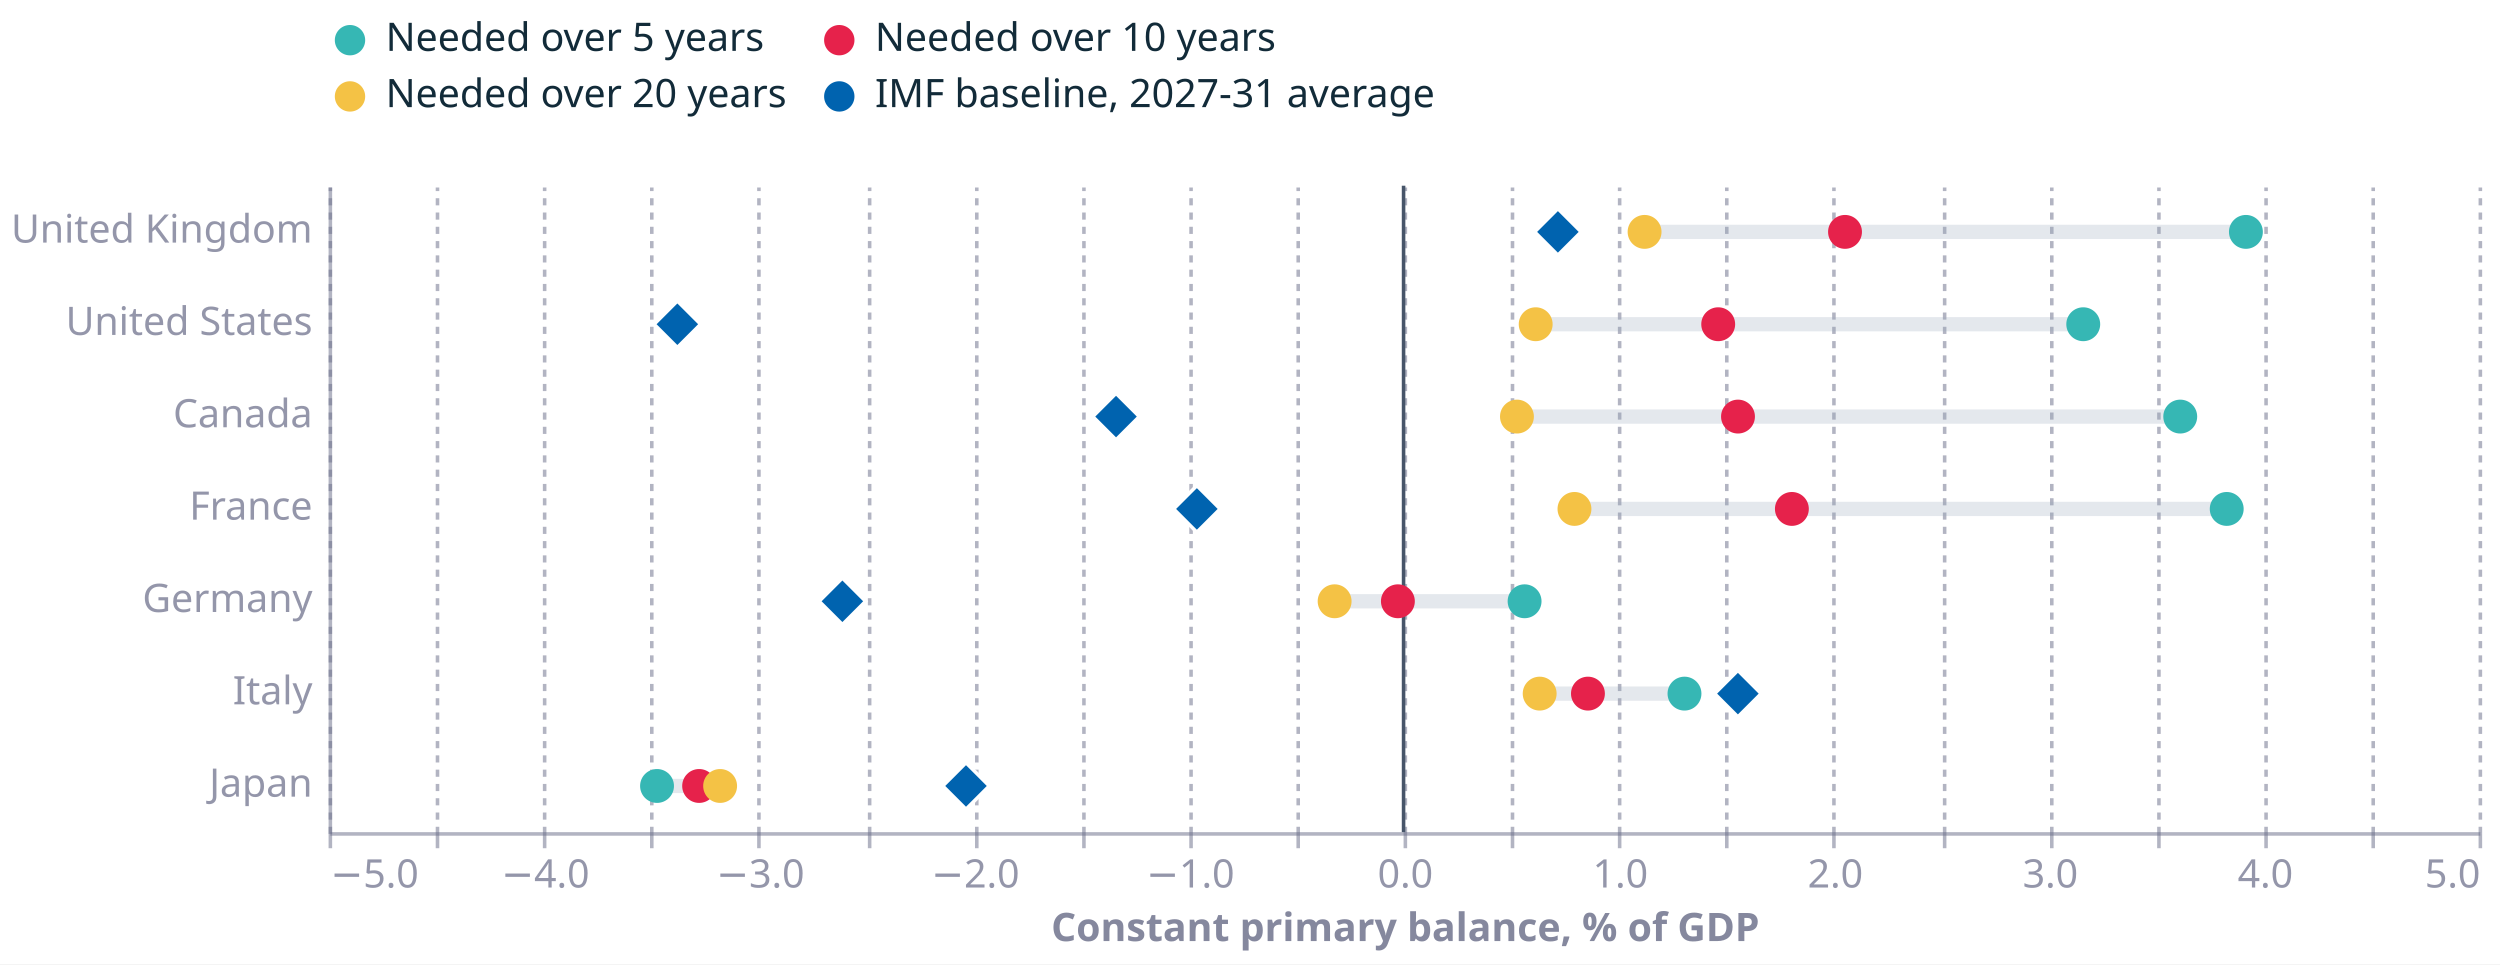
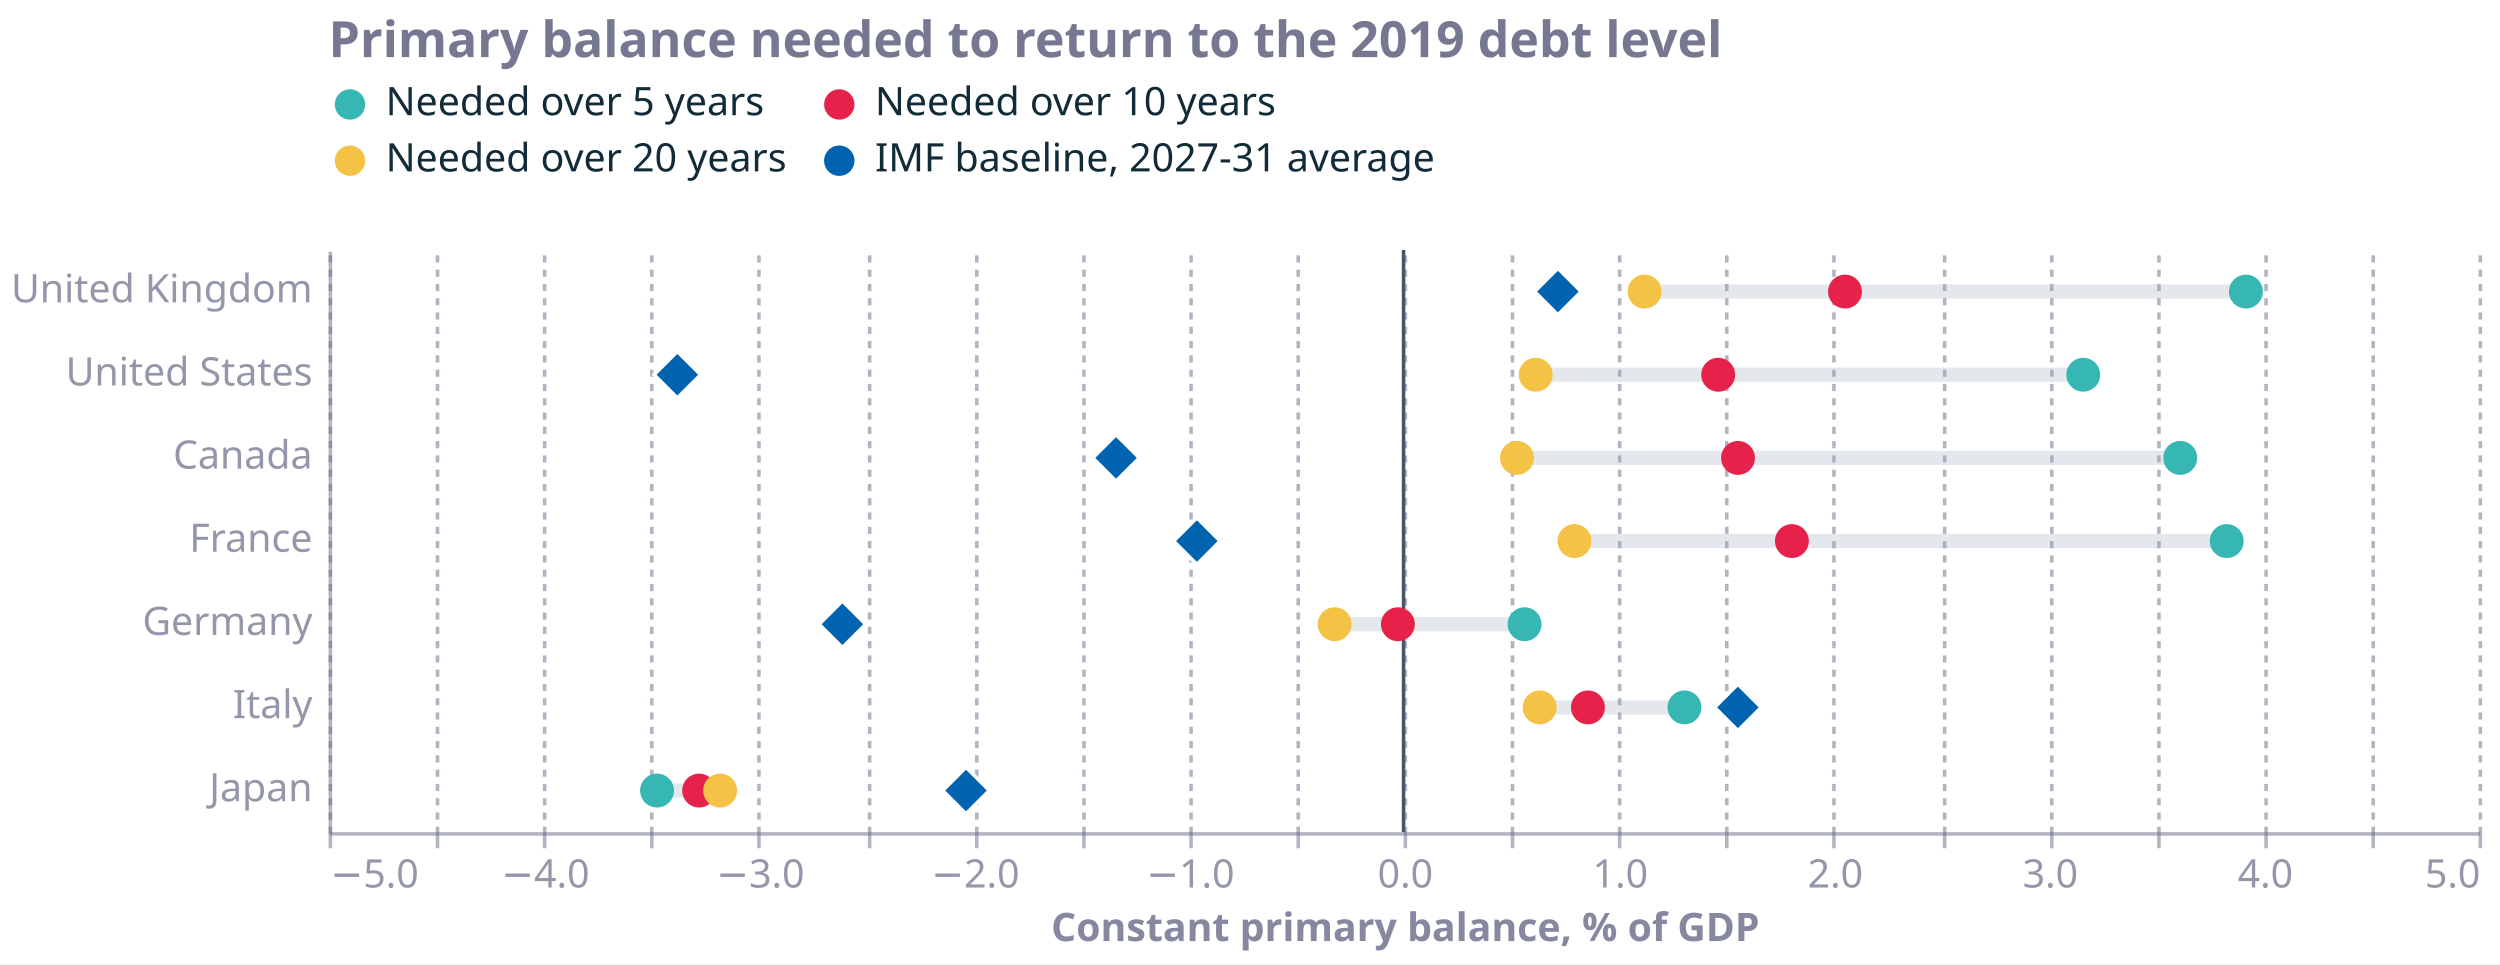
<svg xmlns="http://www.w3.org/2000/svg" version="1.1" class="marks" width="700" height="270" viewBox="0 0 700 270">
  <rect width="700" height="270" fill="white" />
-   <g fill="none" stroke-miterlimit="10" transform="translate(92,52)">
+   <g fill="none" stroke-miterlimit="10" transform="translate(92,70)">
    <g class="mark-group role-frame root" role="graphics-object" aria-roledescription="group mark container">
      <g transform="translate(0,0)">
-         <path class="background" aria-hidden="true" d="M0,0h602v181h-602Z" />
+         <path class="background" aria-hidden="true" d="M0,0h602v163h-602Z" />
        <g>
          <g class="mark-group role-axis" aria-hidden="true">
-             <g transform="translate(0.5,181.5)">
+             <g transform="translate(0.5,163.5)">
              <path class="background" aria-hidden="true" d="M0,0h0v0h0Z" pointer-events="none" />
              <g>
                <g class="mark-rule role-axis-grid" pointer-events="none">
-                   <line transform="translate(0,0)" x2="0" y2="-181" stroke="#676A86" stroke-opacity="0.5" stroke-width="1" stroke-dasharray="2,2" opacity="1" />
-                   <line transform="translate(30,0)" x2="0" y2="-181" stroke="#676A86" stroke-opacity="0.5" stroke-width="1" stroke-dasharray="2,2" opacity="1" />
-                   <line transform="translate(60,0)" x2="0" y2="-181" stroke="#676A86" stroke-opacity="0.5" stroke-width="1" stroke-dasharray="2,2" opacity="1" />
-                   <line transform="translate(90,0)" x2="0" y2="-181" stroke="#676A86" stroke-opacity="0.5" stroke-width="1" stroke-dasharray="2,2" opacity="1" />
-                   <line transform="translate(120,0)" x2="0" y2="-181" stroke="#676A86" stroke-opacity="0.5" stroke-width="1" stroke-dasharray="2,2" opacity="1" />
-                   <line transform="translate(151,0)" x2="0" y2="-181" stroke="#676A86" stroke-opacity="0.5" stroke-width="1" stroke-dasharray="2,2" opacity="1" />
-                   <line transform="translate(181,0)" x2="0" y2="-181" stroke="#676A86" stroke-opacity="0.5" stroke-width="1" stroke-dasharray="2,2" opacity="1" />
-                   <line transform="translate(211,0)" x2="0" y2="-181" stroke="#676A86" stroke-opacity="0.5" stroke-width="1" stroke-dasharray="2,2" opacity="1" />
-                   <line transform="translate(241,0)" x2="0" y2="-181" stroke="#676A86" stroke-opacity="0.5" stroke-width="1" stroke-dasharray="2,2" opacity="1" />
-                   <line transform="translate(271,0)" x2="0" y2="-181" stroke="#676A86" stroke-opacity="0.5" stroke-width="1" stroke-dasharray="2,2" opacity="1" />
-                   <line transform="translate(301,0)" x2="0" y2="-181" stroke="#676A86" stroke-opacity="0.5" stroke-width="1" stroke-dasharray="2,2" opacity="1" />
-                   <line transform="translate(331,0)" x2="0" y2="-181" stroke="#676A86" stroke-opacity="0.5" stroke-width="1" stroke-dasharray="2,2" opacity="1" />
-                   <line transform="translate(361,0)" x2="0" y2="-181" stroke="#676A86" stroke-opacity="0.5" stroke-width="1" stroke-dasharray="2,2" opacity="1" />
-                   <line transform="translate(391,0)" x2="0" y2="-181" stroke="#676A86" stroke-opacity="0.5" stroke-width="1" stroke-dasharray="2,2" opacity="1" />
-                   <line transform="translate(421,0)" x2="0" y2="-181" stroke="#676A86" stroke-opacity="0.5" stroke-width="1" stroke-dasharray="2,2" opacity="1" />
-                   <line transform="translate(452,0)" x2="0" y2="-181" stroke="#676A86" stroke-opacity="0.5" stroke-width="1" stroke-dasharray="2,2" opacity="1" />
-                   <line transform="translate(482,0)" x2="0" y2="-181" stroke="#676A86" stroke-opacity="0.5" stroke-width="1" stroke-dasharray="2,2" opacity="1" />
-                   <line transform="translate(512,0)" x2="0" y2="-181" stroke="#676A86" stroke-opacity="0.5" stroke-width="1" stroke-dasharray="2,2" opacity="1" />
-                   <line transform="translate(542,0)" x2="0" y2="-181" stroke="#676A86" stroke-opacity="0.5" stroke-width="1" stroke-dasharray="2,2" opacity="1" />
-                   <line transform="translate(572,0)" x2="0" y2="-181" stroke="#676A86" stroke-opacity="0.5" stroke-width="1" stroke-dasharray="2,2" opacity="1" />
-                   <line transform="translate(602,0)" x2="0" y2="-181" stroke="#676A86" stroke-opacity="0.5" stroke-width="1" stroke-dasharray="2,2" opacity="1" />
+                   <line transform="translate(0,0)" x2="0" y2="-163" stroke="#676A86" stroke-opacity="0.5" stroke-width="1" stroke-dasharray="2,2" opacity="1" />
+                   <line transform="translate(30,0)" x2="0" y2="-163" stroke="#676A86" stroke-opacity="0.5" stroke-width="1" stroke-dasharray="2,2" opacity="1" />
+                   <line transform="translate(60,0)" x2="0" y2="-163" stroke="#676A86" stroke-opacity="0.5" stroke-width="1" stroke-dasharray="2,2" opacity="1" />
+                   <line transform="translate(90,0)" x2="0" y2="-163" stroke="#676A86" stroke-opacity="0.5" stroke-width="1" stroke-dasharray="2,2" opacity="1" />
+                   <line transform="translate(120,0)" x2="0" y2="-163" stroke="#676A86" stroke-opacity="0.5" stroke-width="1" stroke-dasharray="2,2" opacity="1" />
+                   <line transform="translate(151,0)" x2="0" y2="-163" stroke="#676A86" stroke-opacity="0.5" stroke-width="1" stroke-dasharray="2,2" opacity="1" />
+                   <line transform="translate(181,0)" x2="0" y2="-163" stroke="#676A86" stroke-opacity="0.5" stroke-width="1" stroke-dasharray="2,2" opacity="1" />
+                   <line transform="translate(211,0)" x2="0" y2="-163" stroke="#676A86" stroke-opacity="0.5" stroke-width="1" stroke-dasharray="2,2" opacity="1" />
+                   <line transform="translate(241,0)" x2="0" y2="-163" stroke="#676A86" stroke-opacity="0.5" stroke-width="1" stroke-dasharray="2,2" opacity="1" />
+                   <line transform="translate(271,0)" x2="0" y2="-163" stroke="#676A86" stroke-opacity="0.5" stroke-width="1" stroke-dasharray="2,2" opacity="1" />
+                   <line transform="translate(301,0)" x2="0" y2="-163" stroke="#676A86" stroke-opacity="0.5" stroke-width="1" stroke-dasharray="2,2" opacity="1" />
+                   <line transform="translate(331,0)" x2="0" y2="-163" stroke="#676A86" stroke-opacity="0.5" stroke-width="1" stroke-dasharray="2,2" opacity="1" />
+                   <line transform="translate(361,0)" x2="0" y2="-163" stroke="#676A86" stroke-opacity="0.5" stroke-width="1" stroke-dasharray="2,2" opacity="1" />
+                   <line transform="translate(391,0)" x2="0" y2="-163" stroke="#676A86" stroke-opacity="0.5" stroke-width="1" stroke-dasharray="2,2" opacity="1" />
+                   <line transform="translate(421,0)" x2="0" y2="-163" stroke="#676A86" stroke-opacity="0.5" stroke-width="1" stroke-dasharray="2,2" opacity="1" />
+                   <line transform="translate(452,0)" x2="0" y2="-163" stroke="#676A86" stroke-opacity="0.5" stroke-width="1" stroke-dasharray="2,2" opacity="1" />
+                   <line transform="translate(482,0)" x2="0" y2="-163" stroke="#676A86" stroke-opacity="0.5" stroke-width="1" stroke-dasharray="2,2" opacity="1" />
+                   <line transform="translate(512,0)" x2="0" y2="-163" stroke="#676A86" stroke-opacity="0.5" stroke-width="1" stroke-dasharray="2,2" opacity="1" />
+                   <line transform="translate(542,0)" x2="0" y2="-163" stroke="#676A86" stroke-opacity="0.5" stroke-width="1" stroke-dasharray="2,2" opacity="1" />
+                   <line transform="translate(572,0)" x2="0" y2="-163" stroke="#676A86" stroke-opacity="0.5" stroke-width="1" stroke-dasharray="2,2" opacity="1" />
+                   <line transform="translate(602,0)" x2="0" y2="-163" stroke="#676A86" stroke-opacity="0.5" stroke-width="1" stroke-dasharray="2,2" opacity="1" />
                </g>
              </g>
              <path class="foreground" aria-hidden="true" d="" pointer-events="none" display="none" />
            </g>
          </g>
          <g class="mark-group role-axis" role="graphics-symbol" aria-roledescription="axis" aria-label="X-axis titled 'Constant primary balance, % of GDP' for a linear scale with values from −5 to 5">
-             <g transform="translate(0.5,181.5)">
+             <g transform="translate(0.5,163.5)">
              <path class="background" aria-hidden="true" d="M0,0h0v0h0Z" pointer-events="none" />
              <g>
                <g class="mark-rule role-axis-tick" pointer-events="none">
                  <line transform="translate(0,0)" x2="0" y2="4" stroke="#676A86" stroke-opacity="0.5" stroke-width="1" opacity="1" />
                  <line transform="translate(30,0)" x2="0" y2="4" stroke="#676A86" stroke-opacity="0.5" stroke-width="1" opacity="1" />
                  <line transform="translate(60,0)" x2="0" y2="4" stroke="#676A86" stroke-opacity="0.5" stroke-width="1" opacity="1" />
                  <line transform="translate(90,0)" x2="0" y2="4" stroke="#676A86" stroke-opacity="0.5" stroke-width="1" opacity="1" />
                  <line transform="translate(120,0)" x2="0" y2="4" stroke="#676A86" stroke-opacity="0.5" stroke-width="1" opacity="1" />
                  <line transform="translate(151,0)" x2="0" y2="4" stroke="#676A86" stroke-opacity="0.5" stroke-width="1" opacity="1" />
                  <line transform="translate(181,0)" x2="0" y2="4" stroke="#676A86" stroke-opacity="0.5" stroke-width="1" opacity="1" />
                  <line transform="translate(211,0)" x2="0" y2="4" stroke="#676A86" stroke-opacity="0.5" stroke-width="1" opacity="1" />
                  <line transform="translate(241,0)" x2="0" y2="4" stroke="#676A86" stroke-opacity="0.5" stroke-width="1" opacity="1" />
                  <line transform="translate(271,0)" x2="0" y2="4" stroke="#676A86" stroke-opacity="0.5" stroke-width="1" opacity="1" />
                  <line transform="translate(301,0)" x2="0" y2="4" stroke="#676A86" stroke-opacity="0.5" stroke-width="1" opacity="1" />
                  <line transform="translate(331,0)" x2="0" y2="4" stroke="#676A86" stroke-opacity="0.5" stroke-width="1" opacity="1" />
                  <line transform="translate(361,0)" x2="0" y2="4" stroke="#676A86" stroke-opacity="0.5" stroke-width="1" opacity="1" />
                  <line transform="translate(391,0)" x2="0" y2="4" stroke="#676A86" stroke-opacity="0.5" stroke-width="1" opacity="1" />
                  <line transform="translate(421,0)" x2="0" y2="4" stroke="#676A86" stroke-opacity="0.5" stroke-width="1" opacity="1" />
                  <line transform="translate(452,0)" x2="0" y2="4" stroke="#676A86" stroke-opacity="0.5" stroke-width="1" opacity="1" />
                  <line transform="translate(482,0)" x2="0" y2="4" stroke="#676A86" stroke-opacity="0.5" stroke-width="1" opacity="1" />
                  <line transform="translate(512,0)" x2="0" y2="4" stroke="#676A86" stroke-opacity="0.5" stroke-width="1" opacity="1" />
                  <line transform="translate(542,0)" x2="0" y2="4" stroke="#676A86" stroke-opacity="0.5" stroke-width="1" opacity="1" />
                  <line transform="translate(572,0)" x2="0" y2="4" stroke="#676A86" stroke-opacity="0.5" stroke-width="1" opacity="1" />
                  <line transform="translate(602,0)" x2="0" y2="4" stroke="#676A86" stroke-opacity="0.5" stroke-width="1" opacity="1" />
                </g>
                <g class="mark-text role-axis-label" pointer-events="none">
                  <text text-anchor="start" transform="translate(0,15)" font-family="Circular Std" font-size="11px" fill="#676A86" fill-opacity="0.7" opacity="1">−5.0</text>
                  <text text-anchor="middle" transform="translate(30.1,15)" font-family="Circular Std" font-size="11px" fill="#676A86" fill-opacity="0.7" opacity="0">−4.5</text>
                  <text text-anchor="middle" transform="translate(60.2,15)" font-family="Circular Std" font-size="11px" fill="#676A86" fill-opacity="0.7" opacity="1">−4.0</text>
                  <text text-anchor="middle" transform="translate(90.3,15)" font-family="Circular Std" font-size="11px" fill="#676A86" fill-opacity="0.7" opacity="0">−3.5</text>
                  <text text-anchor="middle" transform="translate(120.4,15)" font-family="Circular Std" font-size="11px" fill="#676A86" fill-opacity="0.7" opacity="1">−3.0</text>
                  <text text-anchor="middle" transform="translate(150.5,15)" font-family="Circular Std" font-size="11px" fill="#676A86" fill-opacity="0.7" opacity="0">−2.5</text>
                  <text text-anchor="middle" transform="translate(180.6,15)" font-family="Circular Std" font-size="11px" fill="#676A86" fill-opacity="0.7" opacity="1">−2.0</text>
                  <text text-anchor="middle" transform="translate(210.7,15)" font-family="Circular Std" font-size="11px" fill="#676A86" fill-opacity="0.7" opacity="0">−1.5</text>
                  <text text-anchor="middle" transform="translate(240.8,15)" font-family="Circular Std" font-size="11px" fill="#676A86" fill-opacity="0.7" opacity="1">−1.0</text>
                  <text text-anchor="middle" transform="translate(270.9,15)" font-family="Circular Std" font-size="11px" fill="#676A86" fill-opacity="0.7" opacity="0">−0.5</text>
                  <text text-anchor="middle" transform="translate(301,15)" font-family="Circular Std" font-size="11px" fill="#676A86" fill-opacity="0.7" opacity="1">0.0</text>
                  <text text-anchor="middle" transform="translate(331.1,15)" font-family="Circular Std" font-size="11px" fill="#676A86" fill-opacity="0.7" opacity="0">0.5</text>
                  <text text-anchor="middle" transform="translate(361.2,15)" font-family="Circular Std" font-size="11px" fill="#676A86" fill-opacity="0.7" opacity="1">1.0</text>
                  <text text-anchor="middle" transform="translate(391.3,15)" font-family="Circular Std" font-size="11px" fill="#676A86" fill-opacity="0.7" opacity="0">1.5</text>
                  <text text-anchor="middle" transform="translate(421.4,15)" font-family="Circular Std" font-size="11px" fill="#676A86" fill-opacity="0.7" opacity="1">2.0</text>
                  <text text-anchor="middle" transform="translate(451.5,15)" font-family="Circular Std" font-size="11px" fill="#676A86" fill-opacity="0.7" opacity="0">2.5</text>
                  <text text-anchor="middle" transform="translate(481.6,15)" font-family="Circular Std" font-size="11px" fill="#676A86" fill-opacity="0.7" opacity="1">3.0</text>
                  <text text-anchor="middle" transform="translate(511.7,15)" font-family="Circular Std" font-size="11px" fill="#676A86" fill-opacity="0.7" opacity="0">3.5</text>
                  <text text-anchor="middle" transform="translate(541.8,15)" font-family="Circular Std" font-size="11px" fill="#676A86" fill-opacity="0.7" opacity="1">4.0</text>
                  <text text-anchor="middle" transform="translate(571.9,15)" font-family="Circular Std" font-size="11px" fill="#676A86" fill-opacity="0.7" opacity="0">4.5</text>
                  <text text-anchor="end" transform="translate(602,15)" font-family="Circular Std" font-size="11px" fill="#676A86" fill-opacity="0.7" opacity="1">5.0</text>
                </g>
                <g class="mark-rule role-axis-domain" pointer-events="none">
                  <line transform="translate(0,0)" x2="602" y2="0" stroke="#676A86" stroke-opacity="0.5" stroke-width="1" opacity="1" />
                </g>
                <g class="mark-text role-axis-title" pointer-events="none">
                  <text text-anchor="middle" transform="translate(301,30)" font-family="Circular Std" font-size="11px" font-weight="bold" fill="#676A86" fill-opacity="0.8" opacity="1">Constant primary balance, % of GDP</text>
                </g>
              </g>
              <path class="foreground" aria-hidden="true" d="" pointer-events="none" display="none" />
            </g>
          </g>
          <g class="mark-group role-axis" role="graphics-symbol" aria-roledescription="axis" aria-label="Y-axis for a discrete scale with 7 values: United Kingdom, United States, Canada, France, Germany, Italy, Japan">
            <g transform="translate(0.5,0.5)">
              <path class="background" aria-hidden="true" d="M0,0h0v0h0Z" pointer-events="none" />
              <g>
                <g class="mark-text role-axis-label" pointer-events="none">
-                   <text text-anchor="end" transform="translate(-5,15.42857)" font-family="Circular Std" font-size="11px" fill="#676A86" fill-opacity="0.7" opacity="1">United Kingdom</text>
-                   <text text-anchor="end" transform="translate(-5,41.28571)" font-family="Circular Std" font-size="11px" fill="#676A86" fill-opacity="0.7" opacity="1">United States</text>
-                   <text text-anchor="end" transform="translate(-5,67.14286)" font-family="Circular Std" font-size="11px" fill="#676A86" fill-opacity="0.7" opacity="1">Canada</text>
-                   <text text-anchor="end" transform="translate(-5,93)" font-family="Circular Std" font-size="11px" fill="#676A86" fill-opacity="0.7" opacity="1">France</text>
-                   <text text-anchor="end" transform="translate(-5,118.8571)" font-family="Circular Std" font-size="11px" fill="#676A86" fill-opacity="0.7" opacity="1">Germany</text>
-                   <text text-anchor="end" transform="translate(-5,144.7143)" font-family="Circular Std" font-size="11px" fill="#676A86" fill-opacity="0.7" opacity="1">Italy</text>
-                   <text text-anchor="end" transform="translate(-5,170.5714)" font-family="Circular Std" font-size="11px" fill="#676A86" fill-opacity="0.7" opacity="1">Japan</text>
+                   <text text-anchor="end" transform="translate(-5,14.14286)" font-family="Circular Std" font-size="11px" fill="#676A86" fill-opacity="0.7" opacity="1">United Kingdom</text>
+                   <text text-anchor="end" transform="translate(-5,37.42857)" font-family="Circular Std" font-size="11px" fill="#676A86" fill-opacity="0.7" opacity="1">United States</text>
+                   <text text-anchor="end" transform="translate(-5,60.71429)" font-family="Circular Std" font-size="11px" fill="#676A86" fill-opacity="0.7" opacity="1">Canada</text>
+                   <text text-anchor="end" transform="translate(-5,84)" font-family="Circular Std" font-size="11px" fill="#676A86" fill-opacity="0.7" opacity="1">France</text>
+                   <text text-anchor="end" transform="translate(-5,107.2857)" font-family="Circular Std" font-size="11px" fill="#676A86" fill-opacity="0.7" opacity="1">Germany</text>
+                   <text text-anchor="end" transform="translate(-5,130.5714)" font-family="Circular Std" font-size="11px" fill="#676A86" fill-opacity="0.7" opacity="1">Italy</text>
+                   <text text-anchor="end" transform="translate(-5,153.8571)" font-family="Circular Std" font-size="11px" fill="#676A86" fill-opacity="0.7" opacity="1">Japan</text>
                </g>
                <g class="mark-rule role-axis-domain" pointer-events="none">
-                   <line transform="translate(0,0)" x2="0" y2="181" stroke="#676A86" stroke-opacity="0.5" stroke-width="1" opacity="1" />
+                   <line transform="translate(0,0)" x2="0" y2="163" stroke="#676A86" stroke-opacity="0.5" stroke-width="1" opacity="1" />
                </g>
              </g>
              <path class="foreground" aria-hidden="true" d="" pointer-events="none" display="none" />
            </g>
          </g>
          <g class="mark-rule role-mark layer_0_marks" role="graphics-object" aria-roledescription="rule mark container">
-             <line aria-label="Constant primary balance, % of GDP: 0.527323774206; country: Canada; hi: 3.61238774505" role="graphics-symbol" aria-roledescription="rule mark" transform="translate(332.7449,64.64286)" x2="185.721" y2="0" stroke="#94a3b8" stroke-width="4" opacity="0.25" />
-             <line aria-label="Constant primary balance, % of GDP: 0.794860467106; country: France; hi: 3.82862122598" role="graphics-symbol" aria-roledescription="rule mark" transform="translate(348.8506,90.5)" x2="182.632" y2="0" stroke="#94a3b8" stroke-width="4" opacity="0.25" />
-             <line aria-label="Constant primary balance, % of GDP: −0.320706928189; country: Germany; hi: 0.562848182534" role="graphics-symbol" aria-roledescription="rule mark" transform="translate(281.6934,116.3571)" x2="53.19" y2="0" stroke="#94a3b8" stroke-width="4" opacity="0.25" />
-             <line aria-label="Constant primary balance, % of GDP: 0.633029287396; country: Italy; hi: 1.30658731817" role="graphics-symbol" aria-roledescription="rule mark" transform="translate(339.1084,142.2143)" x2="40.548" y2="0" stroke="#94a3b8" stroke-width="4" opacity="0.25" />
-             <line aria-label="Constant primary balance, % of GDP: −3.47229407888; country: Japan; hi: −3.17883011137" role="graphics-symbol" aria-roledescription="rule mark" transform="translate(91.9679,168.0714)" x2="17.667" y2="0" stroke="#94a3b8" stroke-width="4" opacity="0.25" />
-             <line aria-label="Constant primary balance, % of GDP: 1.12095714919; country: United Kingdom; hi: 3.91785737498" role="graphics-symbol" aria-roledescription="rule mark" transform="translate(368.4816,12.92857)" x2="168.373" y2="0" stroke="#94a3b8" stroke-width="4" opacity="0.25" />
-             <line aria-label="Constant primary balance, % of GDP: 0.614497333544; country: United States; hi: 3.16126202078" role="graphics-symbol" aria-roledescription="rule mark" transform="translate(337.9927,38.78571)" x2="153.315" y2="0" stroke="#94a3b8" stroke-width="4" opacity="0.25" />
+             <line aria-label="Constant primary balance, % of GDP: 0.527323774206; country: Canada; hi: 3.61238774505" role="graphics-symbol" aria-roledescription="rule mark" transform="translate(332.7449,58.21429)" x2="185.721" y2="0" stroke="#94a3b8" stroke-width="4" opacity="0.25" />
+             <line aria-label="Constant primary balance, % of GDP: 0.794860467106; country: France; hi: 3.82862122598" role="graphics-symbol" aria-roledescription="rule mark" transform="translate(348.8506,81.5)" x2="182.632" y2="0" stroke="#94a3b8" stroke-width="4" opacity="0.25" />
+             <line aria-label="Constant primary balance, % of GDP: −0.320706928189; country: Germany; hi: 0.562848182534" role="graphics-symbol" aria-roledescription="rule mark" transform="translate(281.6934,104.7857)" x2="53.19" y2="0" stroke="#94a3b8" stroke-width="4" opacity="0.25" />
+             <line aria-label="Constant primary balance, % of GDP: 0.633029287396; country: Italy; hi: 1.30658731817" role="graphics-symbol" aria-roledescription="rule mark" transform="translate(339.1084,128.0714)" x2="40.548" y2="0" stroke="#94a3b8" stroke-width="4" opacity="0.25" />
+             <line aria-label="Constant primary balance, % of GDP: −3.47229407888; country: Japan; hi: −3.17883011137" role="graphics-symbol" aria-roledescription="rule mark" transform="translate(91.9679,151.3571)" x2="17.667" y2="0" stroke="#94a3b8" stroke-width="4" opacity="0.25" />
+             <line aria-label="Constant primary balance, % of GDP: 1.12095714919; country: United Kingdom; hi: 3.91785737498" role="graphics-symbol" aria-roledescription="rule mark" transform="translate(368.4816,11.64286)" x2="168.373" y2="0" stroke="#94a3b8" stroke-width="4" opacity="0.25" />
+             <line aria-label="Constant primary balance, % of GDP: 0.614497333544; country: United States; hi: 3.16126202078" role="graphics-symbol" aria-roledescription="rule mark" transform="translate(337.9927,34.92857)" x2="153.315" y2="0" stroke="#94a3b8" stroke-width="4" opacity="0.25" />
          </g>
          <g class="mark-rule role-mark layer_1_marks" role="graphics-object" aria-roledescription="rule mark container">
-             <line aria-label="x: 0" role="graphics-symbol" aria-roledescription="rule mark" transform="translate(301,0)" x2="0" y2="181" stroke="#475569" stroke-width="1" />
+             <line aria-label="x: 0" role="graphics-symbol" aria-roledescription="rule mark" transform="translate(301,0)" x2="0" y2="163" stroke="#475569" stroke-width="1" />
          </g>
          <g class="mark-symbol role-mark layer_2_marks" role="graphics-object" aria-roledescription="symbol mark container">
-             <path aria-label="v: 3.61238774505; country: Canada; what: Needed over 5 years" role="graphics-symbol" aria-roledescription="point" transform="translate(518.4657,64.64286)" d="M4.743,0A4.743,4.743,0,1,1,-4.743,0A4.743,4.743,0,1,1,4.743,0" fill="#36B7B4" stroke-width="2" opacity="1" />
-             <path aria-label="v: 3.82862122598; country: France; what: Needed over 5 years" role="graphics-symbol" aria-roledescription="point" transform="translate(531.483,90.5)" d="M4.743,0A4.743,4.743,0,1,1,-4.743,0A4.743,4.743,0,1,1,4.743,0" fill="#36B7B4" stroke-width="2" opacity="1" />
-             <path aria-label="v: 0.562848182534; country: Germany; what: Needed over 5 years" role="graphics-symbol" aria-roledescription="point" transform="translate(334.8835,116.3571)" d="M4.743,0A4.743,4.743,0,1,1,-4.743,0A4.743,4.743,0,1,1,4.743,0" fill="#36B7B4" stroke-width="2" opacity="1" />
-             <path aria-label="v: 1.30658731817; country: Italy; what: Needed over 5 years" role="graphics-symbol" aria-roledescription="point" transform="translate(379.6566,142.2143)" d="M4.743,0A4.743,4.743,0,1,1,-4.743,0A4.743,4.743,0,1,1,4.743,0" fill="#36B7B4" stroke-width="2" opacity="1" />
-             <path aria-label="v: −3.47229407888; country: Japan; what: Needed over 5 years" role="graphics-symbol" aria-roledescription="point" transform="translate(91.9679,168.0714)" d="M4.743,0A4.743,4.743,0,1,1,-4.743,0A4.743,4.743,0,1,1,4.743,0" fill="#36B7B4" stroke-width="2" opacity="1" />
-             <path aria-label="v: 3.91785737498; country: United Kingdom; what: Needed over 5 years" role="graphics-symbol" aria-roledescription="point" transform="translate(536.855,12.92857)" d="M4.743,0A4.743,4.743,0,1,1,-4.743,0A4.743,4.743,0,1,1,4.743,0" fill="#36B7B4" stroke-width="2" opacity="1" />
-             <path aria-label="v: 3.16126202078; country: United States; what: Needed over 5 years" role="graphics-symbol" aria-roledescription="point" transform="translate(491.308,38.78571)" d="M4.743,0A4.743,4.743,0,1,1,-4.743,0A4.743,4.743,0,1,1,4.743,0" fill="#36B7B4" stroke-width="2" opacity="1" />
-             <path aria-label="v: 1.55546314827; country: Canada; what: Needed over 10 years" role="graphics-symbol" aria-roledescription="point" transform="translate(394.6389,64.64286)" d="M4.743,0A4.743,4.743,0,1,1,-4.743,0A4.743,4.743,0,1,1,4.743,0" fill="#E6224B" stroke-width="2" opacity="1" />
-             <path aria-label="v: 1.80608027825; country: France; what: Needed over 10 years" role="graphics-symbol" aria-roledescription="point" transform="translate(409.726,90.5)" d="M4.743,0A4.743,4.743,0,1,1,-4.743,0A4.743,4.743,0,1,1,4.743,0" fill="#E6224B" stroke-width="2" opacity="1" />
-             <path aria-label="v: −0.0264363105327; country: Germany; what: Needed over 10 years" role="graphics-symbol" aria-roledescription="point" transform="translate(299.4085,116.3571)" d="M4.743,0A4.743,4.743,0,1,1,-4.743,0A4.743,4.743,0,1,1,4.743,0" fill="#E6224B" stroke-width="2" opacity="1" />
-             <path aria-label="v: 0.857531843357; country: Italy; what: Needed over 10 years" role="graphics-symbol" aria-roledescription="point" transform="translate(352.6234,142.2143)" d="M4.743,0A4.743,4.743,0,1,1,-4.743,0A4.743,4.743,0,1,1,4.743,0" fill="#E6224B" stroke-width="2" opacity="1" />
-             <path aria-label="v: −3.2764654948; country: Japan; what: Needed over 10 years" role="graphics-symbol" aria-roledescription="point" transform="translate(103.7568,168.0714)" d="M4.743,0A4.743,4.743,0,1,1,-4.743,0A4.743,4.743,0,1,1,4.743,0" fill="#E6224B" stroke-width="2" opacity="1" />
-             <path aria-label="v: 2.0532262106; country: United Kingdom; what: Needed over 10 years" role="graphics-symbol" aria-roledescription="point" transform="translate(424.6042,12.92857)" d="M4.743,0A4.743,4.743,0,1,1,-4.743,0A4.743,4.743,0,1,1,4.743,0" fill="#E6224B" stroke-width="2" opacity="1" />
-             <path aria-label="v: 1.46339054258; country: United States; what: Needed over 10 years" role="graphics-symbol" aria-roledescription="point" transform="translate(389.0961,38.78571)" d="M4.743,0A4.743,4.743,0,1,1,-4.743,0A4.743,4.743,0,1,1,4.743,0" fill="#E6224B" stroke-width="2" opacity="1" />
-             <path aria-label="v: 0.527323774206; country: Canada; what: Needed over 20 years" role="graphics-symbol" aria-roledescription="point" transform="translate(332.7449,64.64286)" d="M4.743,0A4.743,4.743,0,1,1,-4.743,0A4.743,4.743,0,1,1,4.743,0" fill="#F4C245" stroke-width="2" opacity="1" />
-             <path aria-label="v: 0.794860467106; country: France; what: Needed over 20 years" role="graphics-symbol" aria-roledescription="point" transform="translate(348.8506,90.5)" d="M4.743,0A4.743,4.743,0,1,1,-4.743,0A4.743,4.743,0,1,1,4.743,0" fill="#F4C245" stroke-width="2" opacity="1" />
-             <path aria-label="v: −0.320706928189; country: Germany; what: Needed over 20 years" role="graphics-symbol" aria-roledescription="point" transform="translate(281.6934,116.3571)" d="M4.743,0A4.743,4.743,0,1,1,-4.743,0A4.743,4.743,0,1,1,4.743,0" fill="#F4C245" stroke-width="2" opacity="1" />
-             <path aria-label="v: 0.633029287396; country: Italy; what: Needed over 20 years" role="graphics-symbol" aria-roledescription="point" transform="translate(339.1084,142.2143)" d="M4.743,0A4.743,4.743,0,1,1,-4.743,0A4.743,4.743,0,1,1,4.743,0" fill="#F4C245" stroke-width="2" opacity="1" />
-             <path aria-label="v: −3.17883011137; country: Japan; what: Needed over 20 years" role="graphics-symbol" aria-roledescription="point" transform="translate(109.6344,168.0714)" d="M4.743,0A4.743,4.743,0,1,1,-4.743,0A4.743,4.743,0,1,1,4.743,0" fill="#F4C245" stroke-width="2" opacity="1" />
-             <path aria-label="v: 1.12095714919; country: United Kingdom; what: Needed over 20 years" role="graphics-symbol" aria-roledescription="point" transform="translate(368.4816,12.92857)" d="M4.743,0A4.743,4.743,0,1,1,-4.743,0A4.743,4.743,0,1,1,4.743,0" fill="#F4C245" stroke-width="2" opacity="1" />
-             <path aria-label="v: 0.614497333544; country: United States; what: Needed over 20 years" role="graphics-symbol" aria-roledescription="point" transform="translate(337.9927,38.78571)" d="M4.743,0A4.743,4.743,0,1,1,-4.743,0A4.743,4.743,0,1,1,4.743,0" fill="#F4C245" stroke-width="2" opacity="1" />
+             <path aria-label="v: 3.61238774505; country: Canada; what: Needed over 5 years" role="graphics-symbol" aria-roledescription="point" transform="translate(518.4657,58.21429)" d="M4.743,0A4.743,4.743,0,1,1,-4.743,0A4.743,4.743,0,1,1,4.743,0" fill="#36B7B4" stroke-width="2" opacity="1" />
+             <path aria-label="v: 3.82862122598; country: France; what: Needed over 5 years" role="graphics-symbol" aria-roledescription="point" transform="translate(531.483,81.5)" d="M4.743,0A4.743,4.743,0,1,1,-4.743,0A4.743,4.743,0,1,1,4.743,0" fill="#36B7B4" stroke-width="2" opacity="1" />
+             <path aria-label="v: 0.562848182534; country: Germany; what: Needed over 5 years" role="graphics-symbol" aria-roledescription="point" transform="translate(334.8835,104.7857)" d="M4.743,0A4.743,4.743,0,1,1,-4.743,0A4.743,4.743,0,1,1,4.743,0" fill="#36B7B4" stroke-width="2" opacity="1" />
+             <path aria-label="v: 1.30658731817; country: Italy; what: Needed over 5 years" role="graphics-symbol" aria-roledescription="point" transform="translate(379.6566,128.0714)" d="M4.743,0A4.743,4.743,0,1,1,-4.743,0A4.743,4.743,0,1,1,4.743,0" fill="#36B7B4" stroke-width="2" opacity="1" />
+             <path aria-label="v: −3.47229407888; country: Japan; what: Needed over 5 years" role="graphics-symbol" aria-roledescription="point" transform="translate(91.9679,151.3571)" d="M4.743,0A4.743,4.743,0,1,1,-4.743,0A4.743,4.743,0,1,1,4.743,0" fill="#36B7B4" stroke-width="2" opacity="1" />
+             <path aria-label="v: 3.91785737498; country: United Kingdom; what: Needed over 5 years" role="graphics-symbol" aria-roledescription="point" transform="translate(536.855,11.64286)" d="M4.743,0A4.743,4.743,0,1,1,-4.743,0A4.743,4.743,0,1,1,4.743,0" fill="#36B7B4" stroke-width="2" opacity="1" />
+             <path aria-label="v: 3.16126202078; country: United States; what: Needed over 5 years" role="graphics-symbol" aria-roledescription="point" transform="translate(491.308,34.92857)" d="M4.743,0A4.743,4.743,0,1,1,-4.743,0A4.743,4.743,0,1,1,4.743,0" fill="#36B7B4" stroke-width="2" opacity="1" />
+             <path aria-label="v: 1.55546314827; country: Canada; what: Needed over 10 years" role="graphics-symbol" aria-roledescription="point" transform="translate(394.6389,58.21429)" d="M4.743,0A4.743,4.743,0,1,1,-4.743,0A4.743,4.743,0,1,1,4.743,0" fill="#E6224B" stroke-width="2" opacity="1" />
+             <path aria-label="v: 1.80608027825; country: France; what: Needed over 10 years" role="graphics-symbol" aria-roledescription="point" transform="translate(409.726,81.5)" d="M4.743,0A4.743,4.743,0,1,1,-4.743,0A4.743,4.743,0,1,1,4.743,0" fill="#E6224B" stroke-width="2" opacity="1" />
+             <path aria-label="v: −0.0264363105327; country: Germany; what: Needed over 10 years" role="graphics-symbol" aria-roledescription="point" transform="translate(299.4085,104.7857)" d="M4.743,0A4.743,4.743,0,1,1,-4.743,0A4.743,4.743,0,1,1,4.743,0" fill="#E6224B" stroke-width="2" opacity="1" />
+             <path aria-label="v: 0.857531843357; country: Italy; what: Needed over 10 years" role="graphics-symbol" aria-roledescription="point" transform="translate(352.6234,128.0714)" d="M4.743,0A4.743,4.743,0,1,1,-4.743,0A4.743,4.743,0,1,1,4.743,0" fill="#E6224B" stroke-width="2" opacity="1" />
+             <path aria-label="v: −3.2764654948; country: Japan; what: Needed over 10 years" role="graphics-symbol" aria-roledescription="point" transform="translate(103.7568,151.3571)" d="M4.743,0A4.743,4.743,0,1,1,-4.743,0A4.743,4.743,0,1,1,4.743,0" fill="#E6224B" stroke-width="2" opacity="1" />
+             <path aria-label="v: 2.0532262106; country: United Kingdom; what: Needed over 10 years" role="graphics-symbol" aria-roledescription="point" transform="translate(424.6042,11.64286)" d="M4.743,0A4.743,4.743,0,1,1,-4.743,0A4.743,4.743,0,1,1,4.743,0" fill="#E6224B" stroke-width="2" opacity="1" />
+             <path aria-label="v: 1.46339054258; country: United States; what: Needed over 10 years" role="graphics-symbol" aria-roledescription="point" transform="translate(389.0961,34.92857)" d="M4.743,0A4.743,4.743,0,1,1,-4.743,0A4.743,4.743,0,1,1,4.743,0" fill="#E6224B" stroke-width="2" opacity="1" />
+             <path aria-label="v: 0.527323774206; country: Canada; what: Needed over 20 years" role="graphics-symbol" aria-roledescription="point" transform="translate(332.7449,58.21429)" d="M4.743,0A4.743,4.743,0,1,1,-4.743,0A4.743,4.743,0,1,1,4.743,0" fill="#F4C245" stroke-width="2" opacity="1" />
+             <path aria-label="v: 0.794860467106; country: France; what: Needed over 20 years" role="graphics-symbol" aria-roledescription="point" transform="translate(348.8506,81.5)" d="M4.743,0A4.743,4.743,0,1,1,-4.743,0A4.743,4.743,0,1,1,4.743,0" fill="#F4C245" stroke-width="2" opacity="1" />
+             <path aria-label="v: −0.320706928189; country: Germany; what: Needed over 20 years" role="graphics-symbol" aria-roledescription="point" transform="translate(281.6934,104.7857)" d="M4.743,0A4.743,4.743,0,1,1,-4.743,0A4.743,4.743,0,1,1,4.743,0" fill="#F4C245" stroke-width="2" opacity="1" />
+             <path aria-label="v: 0.633029287396; country: Italy; what: Needed over 20 years" role="graphics-symbol" aria-roledescription="point" transform="translate(339.1084,128.0714)" d="M4.743,0A4.743,4.743,0,1,1,-4.743,0A4.743,4.743,0,1,1,4.743,0" fill="#F4C245" stroke-width="2" opacity="1" />
+             <path aria-label="v: −3.17883011137; country: Japan; what: Needed over 20 years" role="graphics-symbol" aria-roledescription="point" transform="translate(109.6344,151.3571)" d="M4.743,0A4.743,4.743,0,1,1,-4.743,0A4.743,4.743,0,1,1,4.743,0" fill="#F4C245" stroke-width="2" opacity="1" />
+             <path aria-label="v: 1.12095714919; country: United Kingdom; what: Needed over 20 years" role="graphics-symbol" aria-roledescription="point" transform="translate(368.4816,11.64286)" d="M4.743,0A4.743,4.743,0,1,1,-4.743,0A4.743,4.743,0,1,1,4.743,0" fill="#F4C245" stroke-width="2" opacity="1" />
+             <path aria-label="v: 0.614497333544; country: United States; what: Needed over 20 years" role="graphics-symbol" aria-roledescription="point" transform="translate(337.9927,34.92857)" d="M4.743,0A4.743,4.743,0,1,1,-4.743,0A4.743,4.743,0,1,1,4.743,0" fill="#F4C245" stroke-width="2" opacity="1" />
          </g>
          <g class="mark-symbol role-mark layer_3_marks" role="graphics-object" aria-roledescription="symbol mark container">
-             <path aria-label="v: −1.3374; country: Canada; what: IMF baseline, 2027-31 average" role="graphics-symbol" aria-roledescription="point" transform="translate(220.4885,64.64286)" d="M-6.519,0L0,-6.519L6.519,0L0,6.519Z" fill="#0063AF" stroke="white" stroke-width="1" opacity="1" />
-             <path aria-label="v: −0.9614; country: France; what: IMF baseline, 2027-31 average" role="graphics-symbol" aria-roledescription="point" transform="translate(243.1237,90.5)" d="M-6.519,0L0,-6.519L6.519,0L0,6.519Z" fill="#0063AF" stroke="white" stroke-width="1" opacity="1" />
-             <path aria-label="v: −2.6102; country: Germany; what: IMF baseline, 2027-31 average" role="graphics-symbol" aria-roledescription="point" transform="translate(143.866,116.3571)" d="M-6.519,0L0,-6.519L6.519,0L0,6.519Z" fill="#0063AF" stroke="white" stroke-width="1" opacity="1" />
-             <path aria-label="v: 1.555; country: Italy; what: IMF baseline, 2027-31 average" role="graphics-symbol" aria-roledescription="point" transform="translate(394.611,142.2143)" d="M-6.519,0L0,-6.519L6.519,0L0,6.519Z" fill="#0063AF" stroke="white" stroke-width="1" opacity="1" />
-             <path aria-label="v: −2.0352; country: Japan; what: IMF baseline, 2027-31 average" role="graphics-symbol" aria-roledescription="point" transform="translate(178.481,168.0714)" d="M-6.519,0L0,-6.519L6.519,0L0,6.519Z" fill="#0063AF" stroke="white" stroke-width="1" opacity="1" />
-             <path aria-label="v: 0.7178; country: United Kingdom; what: IMF baseline, 2027-31 average" role="graphics-symbol" aria-roledescription="point" transform="translate(344.2116,12.92857)" d="M-6.519,0L0,-6.519L6.519,0L0,6.519Z" fill="#0063AF" stroke="white" stroke-width="1" opacity="1" />
-             <path aria-label="v: −3.3778; country: United States; what: IMF baseline, 2027-31 average" role="graphics-symbol" aria-roledescription="point" transform="translate(97.65644,38.78571)" d="M-6.519,0L0,-6.519L6.519,0L0,6.519Z" fill="#0063AF" stroke="white" stroke-width="1" opacity="1" />
+             <path aria-label="v: −1.3374; country: Canada; what: IMF baseline, 2027-31 average" role="graphics-symbol" aria-roledescription="point" transform="translate(220.4885,58.21429)" d="M-6.519,0L0,-6.519L6.519,0L0,6.519Z" fill="#0063AF" stroke="white" stroke-width="1" opacity="1" />
+             <path aria-label="v: −0.9614; country: France; what: IMF baseline, 2027-31 average" role="graphics-symbol" aria-roledescription="point" transform="translate(243.1237,81.5)" d="M-6.519,0L0,-6.519L6.519,0L0,6.519Z" fill="#0063AF" stroke="white" stroke-width="1" opacity="1" />
+             <path aria-label="v: −2.6102; country: Germany; what: IMF baseline, 2027-31 average" role="graphics-symbol" aria-roledescription="point" transform="translate(143.866,104.7857)" d="M-6.519,0L0,-6.519L6.519,0L0,6.519Z" fill="#0063AF" stroke="white" stroke-width="1" opacity="1" />
+             <path aria-label="v: 1.555; country: Italy; what: IMF baseline, 2027-31 average" role="graphics-symbol" aria-roledescription="point" transform="translate(394.611,128.0714)" d="M-6.519,0L0,-6.519L6.519,0L0,6.519Z" fill="#0063AF" stroke="white" stroke-width="1" opacity="1" />
+             <path aria-label="v: −2.0352; country: Japan; what: IMF baseline, 2027-31 average" role="graphics-symbol" aria-roledescription="point" transform="translate(178.481,151.3571)" d="M-6.519,0L0,-6.519L6.519,0L0,6.519Z" fill="#0063AF" stroke="white" stroke-width="1" opacity="1" />
+             <path aria-label="v: 0.7178; country: United Kingdom; what: IMF baseline, 2027-31 average" role="graphics-symbol" aria-roledescription="point" transform="translate(344.2116,11.64286)" d="M-6.519,0L0,-6.519L6.519,0L0,6.519Z" fill="#0063AF" stroke="white" stroke-width="1" opacity="1" />
+             <path aria-label="v: −3.3778; country: United States; what: IMF baseline, 2027-31 average" role="graphics-symbol" aria-roledescription="point" transform="translate(97.65644,34.92857)" d="M-6.519,0L0,-6.519L6.519,0L0,6.519Z" fill="#0063AF" stroke="white" stroke-width="1" opacity="1" />
          </g>
          <g class="mark-group role-legend" role="graphics-symbol" aria-roledescription="legend" aria-label="Symbol legend for fill color with 4 values: Needed over 5 years, Needed over 10 years, Needed over 20 years, IMF baseline, 2027-31 average">
            <g transform="translate(0,-47)">
              <path class="background" aria-hidden="true" d="M0,0h304v29h-304Z" pointer-events="none" />
              <g>
                <g class="mark-group role-legend-entry">
                  <g transform="translate(0,0)">
                    <path class="background" aria-hidden="true" d="M0,0h0v0h0Z" pointer-events="none" />
                    <g>
                      <g class="mark-group role-scope" role="graphics-object" aria-roledescription="group mark container">
                        <g transform="translate(0,0.25)">
                          <path class="background" aria-hidden="true" d="M0,0h125.494v12.5h-125.494Z" pointer-events="none" opacity="1" />
                          <g>
                            <g class="mark-symbol role-legend-symbol" pointer-events="none">
                              <path transform="translate(6,6)" d="M5,0A5,5,0,1,1,-5,0A5,5,0,1,1,5,0" fill="#36B7B4" stroke="white" stroke-width="1.5" opacity="1" />
                            </g>
                            <g class="mark-text role-legend-label" pointer-events="none">
                              <text text-anchor="start" transform="translate(16,9)" font-family="Circular Std" font-size="11px" fill="#122b39" opacity="1">Needed over 5 years</text>
                            </g>
                          </g>
                          <path class="foreground" aria-hidden="true" d="" pointer-events="none" display="none" />
                        </g>
                        <g transform="translate(137,0.25)">
                          <path class="background" aria-hidden="true" d="M0,0h166.447v12.5h-166.447Z" pointer-events="none" opacity="1" />
                          <g>
                            <g class="mark-symbol role-legend-symbol" pointer-events="none">
                              <path transform="translate(6,6)" d="M5,0A5,5,0,1,1,-5,0A5,5,0,1,1,5,0" fill="#E6224B" stroke="white" stroke-width="1.5" opacity="1" />
                            </g>
                            <g class="mark-text role-legend-label" pointer-events="none">
                              <text text-anchor="start" transform="translate(16,9)" font-family="Circular Std" font-size="11px" fill="#122b39" opacity="1">Needed over 10 years</text>
                            </g>
                          </g>
                          <path class="foreground" aria-hidden="true" d="" pointer-events="none" display="none" />
                        </g>
                        <g transform="translate(0,16)">
                          <path class="background" aria-hidden="true" d="M0,0h125.494v12.5h-125.494Z" pointer-events="none" opacity="1" />
                          <g>
                            <g class="mark-symbol role-legend-symbol" pointer-events="none">
                              <path transform="translate(6,6)" d="M5,0A5,5,0,1,1,-5,0A5,5,0,1,1,5,0" fill="#F4C245" stroke="white" stroke-width="1.5" opacity="1" />
                            </g>
                            <g class="mark-text role-legend-label" pointer-events="none">
                              <text text-anchor="start" transform="translate(16,9)" font-family="Circular Std" font-size="11px" fill="#122b39" opacity="1">Needed over 20 years</text>
                            </g>
                          </g>
                          <path class="foreground" aria-hidden="true" d="" pointer-events="none" display="none" />
                        </g>
                        <g transform="translate(137,16)">
                          <path class="background" aria-hidden="true" d="M0,0h166.447v12.5h-166.447Z" pointer-events="none" opacity="1" />
                          <g>
                            <g class="mark-symbol role-legend-symbol" pointer-events="none">
                              <path transform="translate(6,6)" d="M5,0A5,5,0,1,1,-5,0A5,5,0,1,1,5,0" fill="#0063AF" stroke="white" stroke-width="1.5" opacity="1" />
                            </g>
                            <g class="mark-text role-legend-label" pointer-events="none">
                              <text text-anchor="start" transform="translate(16,9)" font-family="Circular Std" font-size="11px" fill="#122b39" opacity="1">IMF baseline, 2027-31 average</text>
                            </g>
                          </g>
                          <path class="foreground" aria-hidden="true" d="" pointer-events="none" display="none" />
                        </g>
                      </g>
                    </g>
                    <path class="foreground" aria-hidden="true" d="" pointer-events="none" display="none" />
                  </g>
                </g>
              </g>
              <path class="foreground" aria-hidden="true" d="" pointer-events="none" display="none" />
            </g>
          </g>
+           <g class="mark-group role-title">
+             <g transform="translate(0,-65)">
+               <path class="background" aria-hidden="true" d="M0,0h0v0h0Z" pointer-events="none" />
+               <g>
+                 <g class="mark-text role-title-text" role="graphics-symbol" aria-roledescription="title" aria-label="Title text 'Primary balance needed to return to the 2019 debt level'" pointer-events="none">
+                   <text text-anchor="start" transform="translate(0,11)" font-family="Circular Std" font-size="14px" font-weight="bold" fill="#676A86E6" opacity="1">Primary balance needed to return to the 2019 debt level</text>
+                 </g>
+               </g>
+               <path class="foreground" aria-hidden="true" d="" pointer-events="none" display="none" />
+             </g>
+           </g>
        </g>
        <path class="foreground" aria-hidden="true" d="" display="none" />
      </g>
    </g>
  </g>
</svg>
